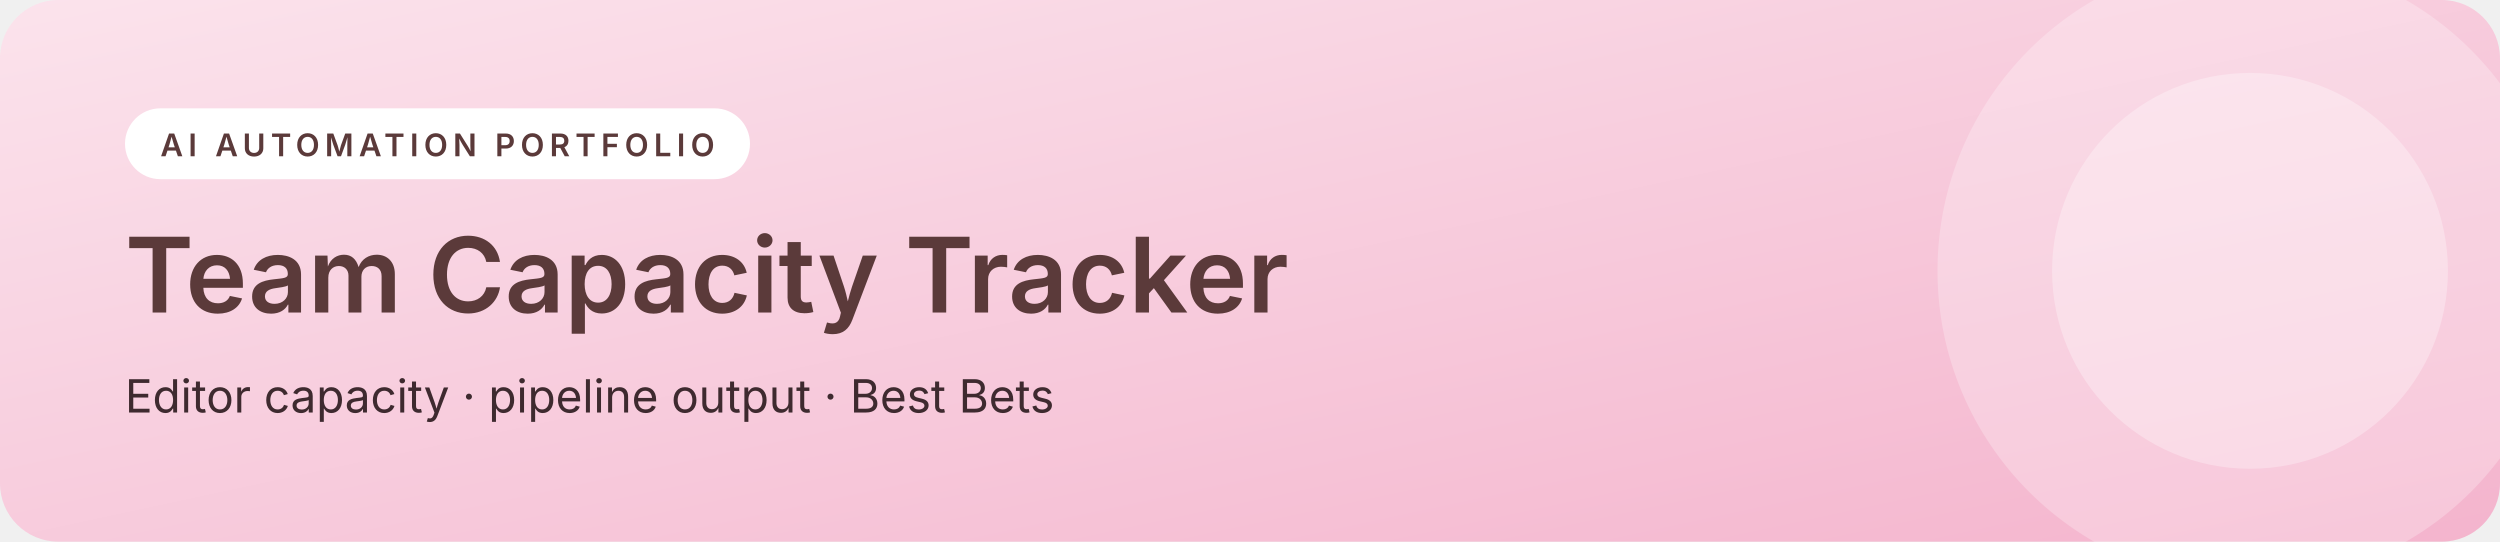
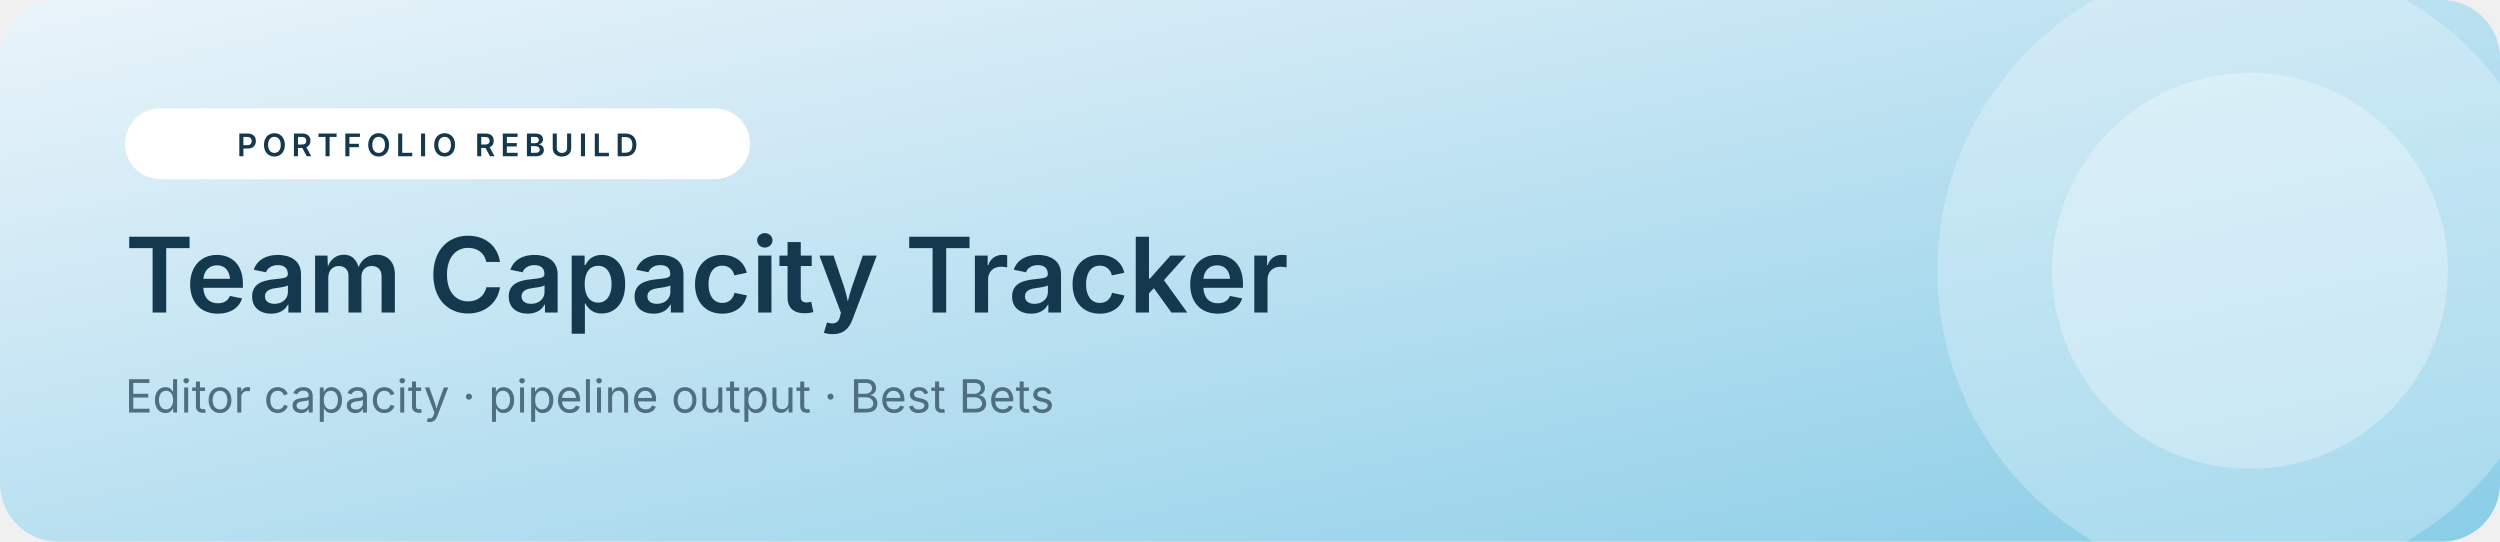
<svg xmlns="http://www.w3.org/2000/svg" width="1200" height="260" viewBox="0 0 1200 260">
  <defs>
    <linearGradient id="g" x1="0" y1="0" x2="1" y2="1">
-       <stop offset="0" stop-color="#FBE3EC" />
-       <stop offset="1" stop-color="#F4B4CD" />
+       <stop offset="0" stop-color="#EAF4FA" />
+       <stop offset="1" stop-color="#89CDE7" />
    </linearGradient>
  </defs>
  <rect width="1200" height="260" rx="28" fill="url(#g)" />
  <circle cx="1080" cy="130" r="150" fill="#FFFFFF" opacity="0.25" />
  <circle cx="1080" cy="130" r="95" fill="#FFFFFF" opacity="0.3" />
  <rect x="60" y="52" width="300" height="34" rx="17" fill="#FFFFFF" />
-   <text x="210" y="75" text-anchor="middle" font-family="Inter,'DM Sans',Arial,sans-serif" font-size="15" font-weight="600" letter-spacing="2.5" fill="#5B3A3A">AI AUTOMATION PORTFOLIO</text>
-   <text x="60" y="150" font-family="Inter,'DM Sans',Arial,sans-serif" font-size="50" font-weight="600" fill="#5B3A3A">Team Capacity Tracker</text>
-   <text x="60" y="198" font-family="Inter,'DM Sans',Arial,sans-serif" font-size="22" fill="#3E2A2F">Editor capacity · pipeline output · Best Bets</text>
+   <text x="210" y="75" text-anchor="middle" font-family="Inter,'DM Sans',Arial,sans-serif" font-size="15" font-weight="600" letter-spacing="2.5" fill="#14384E">PORTFOLIO REBUILD</text>
+   <text x="60" y="150" font-family="Inter,'DM Sans',Arial,sans-serif" font-size="50" font-weight="600" fill="#14384E">Team Capacity Tracker</text>
+   <text x="60" y="198" font-family="Inter,'DM Sans',Arial,sans-serif" font-size="22" fill="#4F6E80">Editor capacity · pipeline output · Best Bets</text>
</svg>
